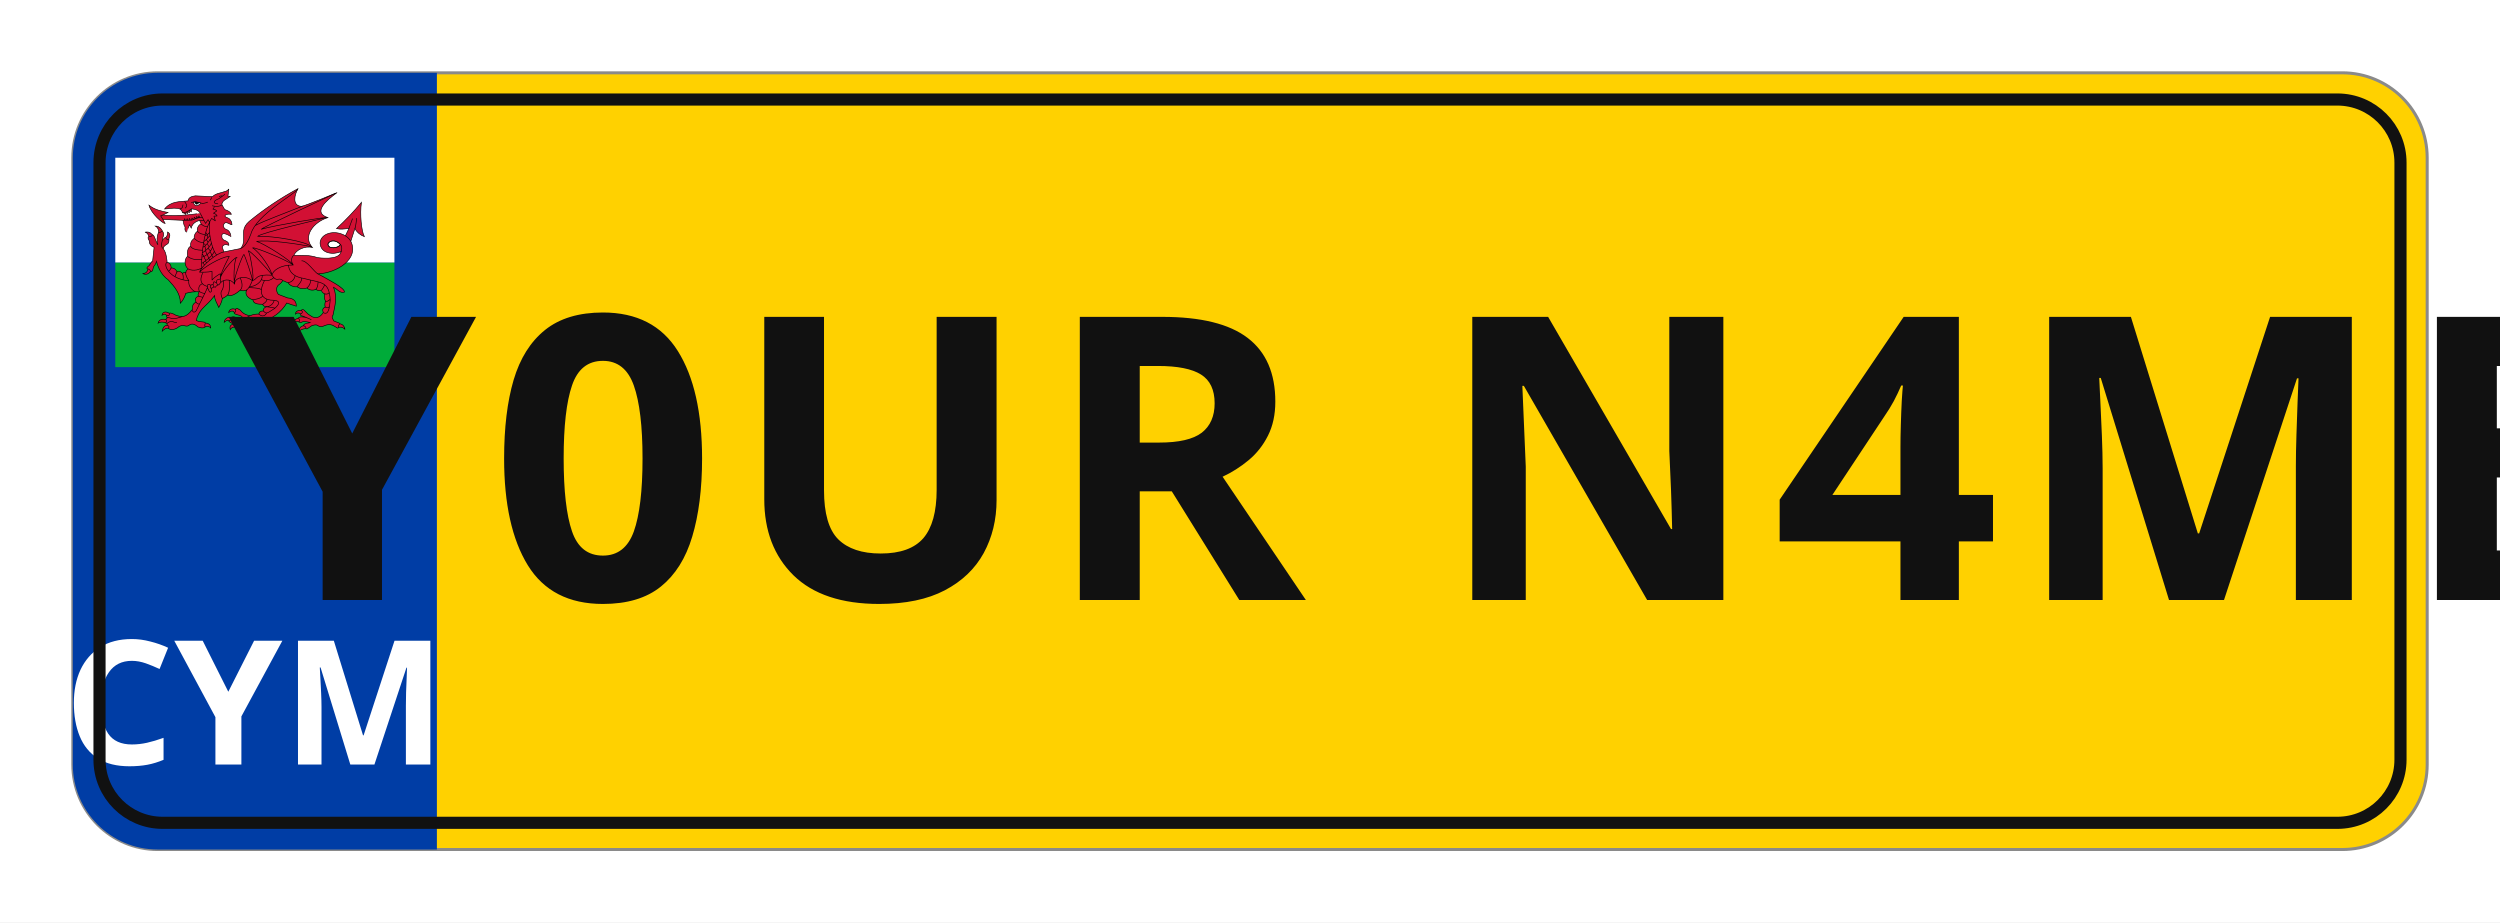
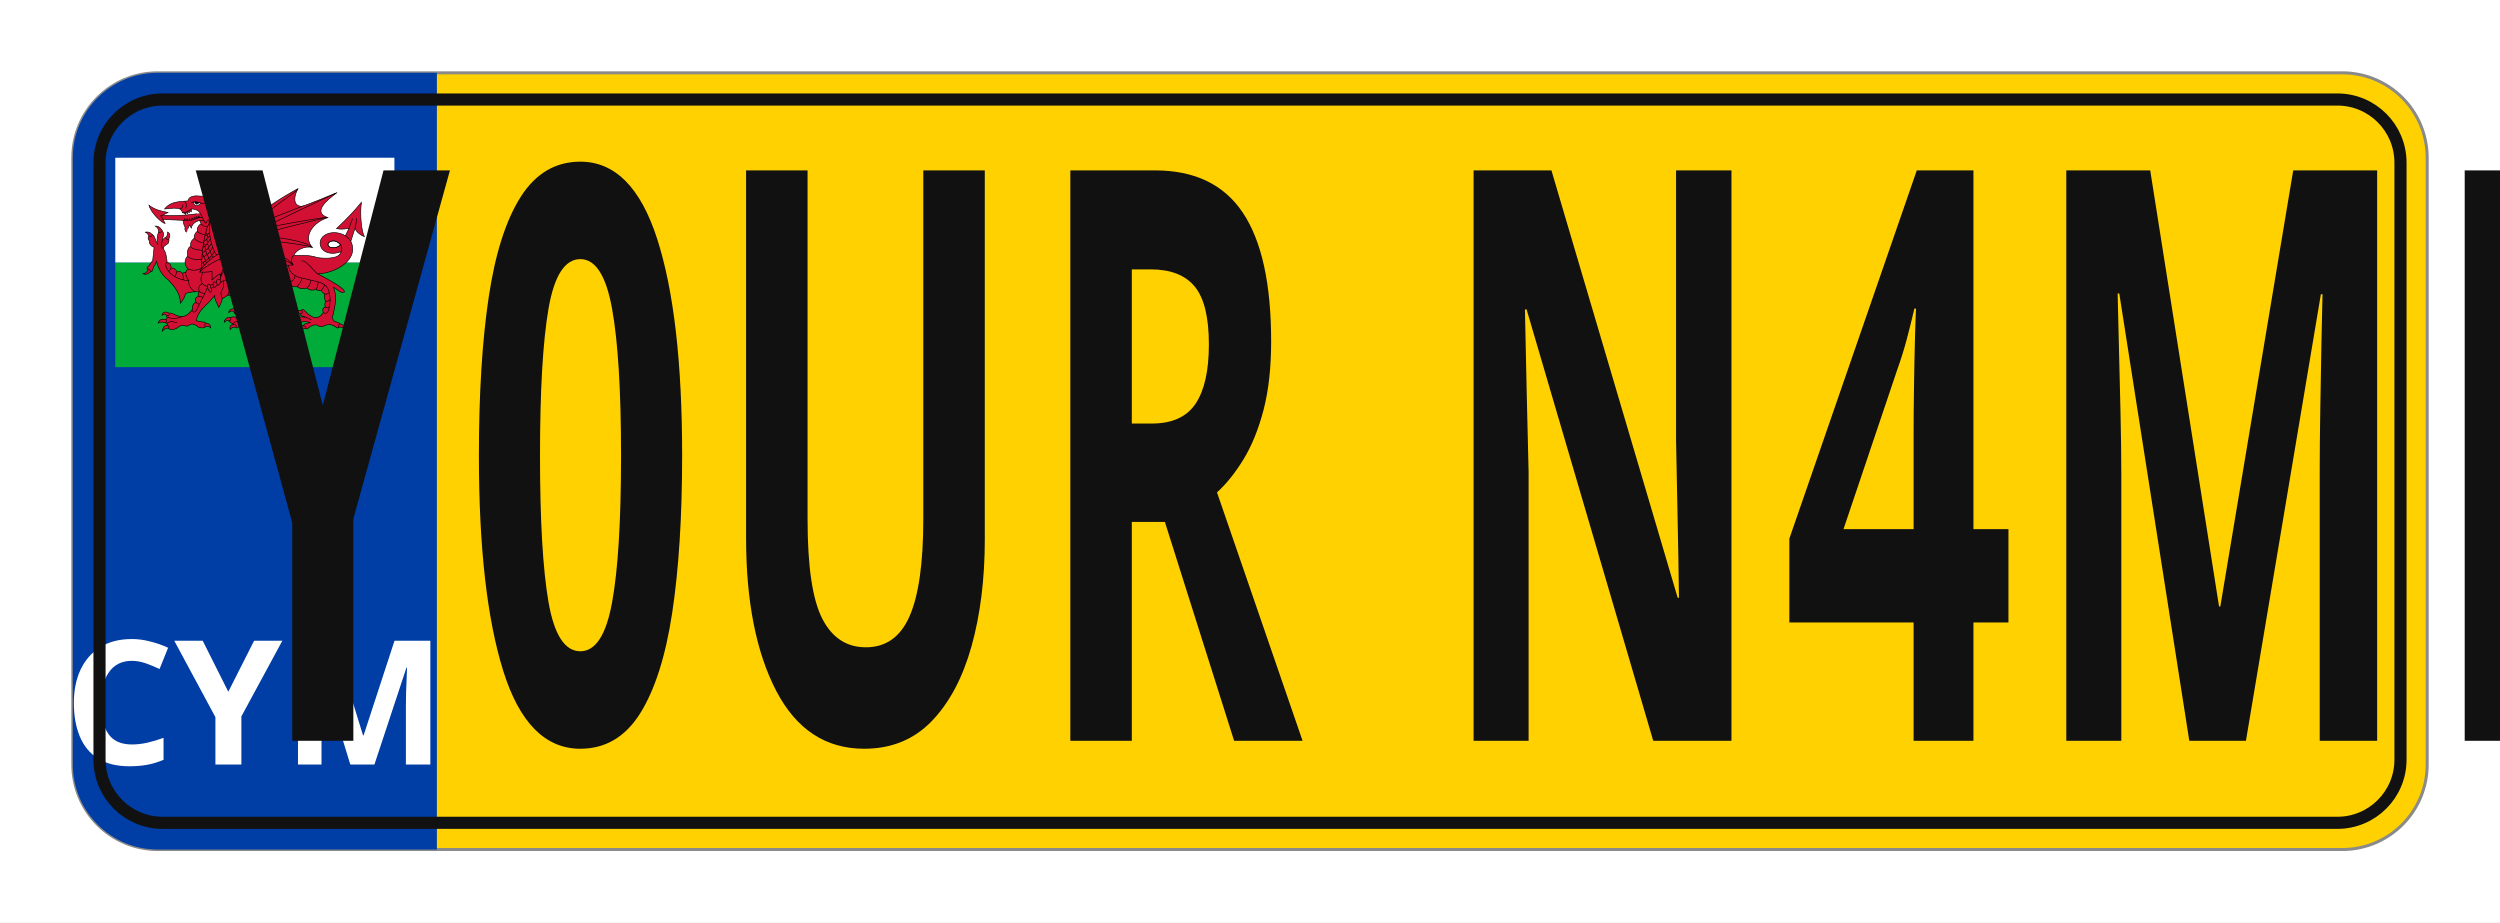
<svg xmlns="http://www.w3.org/2000/svg" width="206mm" height="76mm" viewBox="0 0 206 76">
  <g id="Background">
    <rect width="206.0" height="76.0" fill="#FFFFFF" />
  </g>
  <g id="plate">
    <clipPath id="platec">
      <rect x="6.000" y="6.000" width="194.0" height="64.0" rx="7" />
    </clipPath>
    <rect x="6.000" y="6.000" width="194.0" height="64.0" rx="7" fill="#FFD100" stroke="#8A8A8A" stroke-width="0.25" />
    <g clip-path="url(#platec)">
      <rect x="6.000" y="6.000" width="30.0" height="64.0" fill="#003DA5" />
    </g>
    <svg x="9.500" y="13.000" width="23.000" height="17.250" viewBox="0 0 640 480">
      <path fill="#00ab39" d="M0 240h640v240H0z" />
      <path fill="#fff" d="M0 0h640v240H0z" />
      <g stroke="#000" stroke-width="1.4">
        <path fill="#d21034" d="M419 70.8h-.1zm-.1 0a694 694 0 0 0-111.8 75c-17 14.9-12.2 26.7-12.9 40 .6 9-1.9 17.4-7.4 22.4l-37.8 7.6-3.6-10.4c1.1-5.4 5.5-8 14.9-4.7.7-6.8-4.9-9.6-11.3-12-2.3-1.8-5-3-4.7-9-1-13.5 20.6 1 20.8 1s-.8-13.7-10.7-16.4c-5.4-1.9-7.7-7.6-5.6-11.8 4.3-8.7 12.5.6 18.7 1-.2-5.7-1.8-9.7-6.7-14.2-2.6-1.7-9-2.9-9.2-5.6-.1-3.6 6-5.2 14.5-4.2-1.8-5.1-7.5-8.4-15.3-10.8l-4.6-8.1c-2.2-4-3.2-4.2 1.9-11.8 4.5-3 10.6-7.2 15.2-10.1l-5-.6c.6-5.5.7-7.4 2-16.5-5 6.7-11 5.5-16.6 8.2 0 0-15.6 2.8-20.7 9.5l-39.4-2c-8.4 1.1-15.5 3.5-16.9 11.6-19.1 2-39.1.3-53.7 18.5 10-.4 18.6-2.8 29.8-1.4 0 0 9.5.2 11.4 10.3.2.4 3.3.4 3.3.4l3.6 2.8 1.4-3.8 3.2 2.2 1-4.2 3.2 2.2.2-5 4.2 3v-6.7s15.6 0 20.4 10c.2.1-43.7 8-86.1 4.3l12.2-6c-15.4-3.2-30-6-43.6-16.7 5.1 19.4 31.7 42.1 37.2 42l-5.2-9.4 46 2c1.7 5.1 1 10.8 5 15.3 0 0-2.5 8.4 3.2 11.8.2.4 6.7-17 6.7-17s2 4.7 4 7.8c3-15 19.4-17.5 19.4-17.5l3.4 8c-5.1.8-11.5 11.2-8 17-3.5 0-9.6 10.1-7.7 15.6-2.9 2.9-10 6.7-8.3 18.8-5.6 1.2-9 11.5-7.2 22.5-8.8 8.1-6.6 23 1.2 29.1-3.2 3-5.2 5.1-5.2 8.7-3.1-1.1-6-.2-7.3 1.8-3.8-3.9-9.2-7.2-13-3.6-1-4.6-7-9.6-13.5-9a12 12 0 0 0-9-13s-1.5-22.6-8.3-30c-.7-4 .4-6.8 6-10.2 5.7-3 6.9-5.3 6.4-13.9 2.3-5.7 4-11.5-3-15.4.2 6.8-1.8 10-4.6 13-3.3-.4-4.4 3.4-6.6 5-3.1-4.1 6.5-10.6-.6-19.9-.4-.4-5-12-16.3-11.8 5.3 3.1 7.6 8.4 7.6 13.9a41 41 0 0 0-1.8 29.3c-4.7-7-7.4-20.4-11.3-22.7-3.4-.7-5-8.7-18.3-6.4 5.7 1.5 7.6 5.9 9 9.8-3.4 1.8-1.7 6.6.9 9.9-.5 7.7 4.1 12.2 11 15L85.6 237c-2.7-.3-7 10.4-8.6 10.7-2.7 1.7-7.4 6.2-2 7.5-1.6 5.7-3.1 9.2-11.7 10.4 0 0 9 5.4 16.6-3.8 8-.2 5.4-9.8 9.3-14 0-.3 2.3-1.7 5.5-10.2 1.4 7.6 9.2 30.8 26.7 42.3 15.3 16.4 28 31.9 27.8 53.7a54 54 0 0 0 12.3-22.7 89 89 0 0 1 30.8-3.6c-1.8 3.9-3.9 7.6-1.3 10-7.4 2.6-9 8-6 13.3-7.8 5.3-8.3 8.7-8.4 17.5-14.5 18.5-23.4 17.9-37.7 13-4.6-2.7-12-6.6-15.3-4.5-6.1-4.2-15-4.8-16.5 4.6 4.7-3.9 7.4-3.1 11.1.6-.7 1.9-1.3 3.7 1.4 4.8l-3.6 4c-6.6-1-15.6-1-17.9 8.7 3.4-2.9 11-3.5 17-.8l3.5 1.2.4 4.6s-9-1.4-11.4 13.3c8.4-9 14.4-6.7 14.4-6.7 3.3 4.8 15.3 4.1 24-3.8 12.1-6.8 15.7 3 23.5-3.4 6.5-4.8 14.2-1.6 19.5 4 6.1 2.3 12.5 4.2 17.5 0 0 0 6.2-3.9 12.3 2.4 0-7-5-10.9-11.8-11l-2-2c-6.5-1.4-13.7-.8-19.4-4a58 58 0 0 1 14.1-27c9.3-10 16.2-14.6 28-29.9-.5 8.7 6.1 18.3 9.6 27 0 0 7-11.1 8-20.3.3 0 8.9-4.4 12.5-8.3 7.8 4.9 20.4-3.8 28.6-11 5 2 8.9 1.8 14.7 0-4.7 9.6 2.7 18.5 14.5 22.2 1 8.4 9.6 10.2 22.5 10.2.6 5 8.3 5.7 8.3 5.7-5 2.2-7.4 4.5-7.3 9.6-5 0-8.7 1.3-10 7-6.9.2-13.9.7-19.8 4-6.3-.9-14-3.5-18.9-8.6-2.5-2.1-3.2-5.2-7.6-6.4-2.8-3.3-6.2-2.6-7.3.6-2.9-2.3-13.8-3.3-15.7 7 5.2-3.7 9.7-5.1 13-.5-1.8 3.1 4.2 5 9.4 6.2 3.7.2 10.2 3.6 12.2 9.2a20 20 0 0 1-16.7-2.6 11 11 0 0 0-13-.8c-4.4-2.8-14.7 2.5-15.1 10.9 4.3-4 8.3-6 12.3-3.4-2 .4-1.3.6-1 1.8l10 5.8c-5 1.3-9.6 3.3-7.4 12.5 0 0 4-8 13-5 .2-.3 1.3 2.8 3.9.7 3.9-4.4 12.8-6.4 20.7-7.2 6.3-.7 12.6-2.6 18 1 5-2.5 10.4-4.2 16-.2 6.6 2 11.4 9.8 19.7 6.3 4.2-3 9.3-3 14.5 2.8 0-7.4-5.5-9.9-13.3-11.5l-5.4-3.2c-5-.8-10 .1-15.1-2.3a92 92 0 0 0 57.7-42.4l12.5 4.4c3 .2 3.2 1.2 9.3 3 .2-8.9-3.7-18.1-19.8-19l-21-8c-4.6-4.8-6.6-14.9-.9-20.8 5.6-5 6.6-4.4 10.3-10.5 4.5-.4 8.7 4.2 12.8 4.2 2 5.9 13.4 11 20.6 9.3 4.5 4 13 6.2 22.5 3a18 18 0 0 0 20.5 3c2.2 2.2 6.8 4 12 2.8.5 0 2.8 5.8 8.5 7.9-2.5 2.4-1 13 1.7 16.9a17 17 0 0 0-.9 12.7c-5.8 3.7-7 6.5-4.4 12.8-7.6 12.3-16.7 13.7-25.3 10l-9.3-6-9.8-9.6c-1.7-1.6-5.2-2-5.9 1.4 0 0-12.6-2.8-13.7 7.9 5.3-5.1 12.7-.6 12.7-.4s-1.8 1.4-.4 3.4c.3-.3 9.3 3.3 17.2 6.7 4.3 1.7 5.3 2.2 7.2 3.2l-7.2-3.2a33 33 0 0 0-11-2.9c-4.4-.4-9.2-1-11.4 2.4-4.8 2-12.4 3.7-12 12.7 3.2-5.4 7.7-5.1 13.4-4.6l-.4 1.2c6.2 2.8 5-.8 10.8-1.3a44 44 0 0 1 15.3 2.5c-4.5 1.3-10.7.7-13.6 4-.6 1-2.5.6-1.6 3.2 0 0-9-.2-11.3 12 9-5.7 15.9-5.5 16-5.5l2.9.6 11-7.3c.3 0 10.6-4.6 15.3.6 4.2 2 8.6 2.2 13-.4 8.4-3.7 16.3-4 24 1.2l7.1 4.2 3-2s8-2.2 13.8 4.9c-2.4-12.3-11.2-12.7-11.2-12.7l-2-1.8-12.4-4.9c-1.9-4.5-6.4-8-1.9-13.4 4.7-23.1 10.2-40.4 1.2-63.8 8.4 3.6 14.7 14.8 25.2 10.9 0-9.4-34.6-27.3-61-41.6C508 264 560 232.1 540 191.5l9.4-29.4c4.5 9 13.5 15.8 21.6 18.7-6.7-12.7-10.5-51.6-6.7-78.4a627 627 0 0 1-57.1 60c10 2.4 18.9.7 28.6-.5l-8.2 17c-26.6-15.7-57.8-4-58 16.8.9 24.2 30.8 27.7 48.1 19.2-3.4 22.1-54.2 14-54.2 14-18-6.2-35.1-5.2-54-5 3.9-12.1 25.7-22.9 42.4-18.1-23.3-26.2 3.3-58.7 35.4-68.6-35-11.6-4.9-38.3 21.3-57.4 0 0-75.3 31.7-82.2 31.6-21.4-1.6-15.6-27-7.4-40.6zm-236.4 30.4q2.8 0 5.5.6c3.4.9 7.5 1.3 7.5 2.4-1.6 2.6-5.5 5.7-9.3 5.6s-6-2.5-7.2-8.2q.8-.4 3.5-.4zm317 89.4c5 0 10.9 2 16.6 8.2-2.7 8-26.8 12-28.4.2-.5-3.6 4.6-8.3 11.8-8.4z" />
        <path fill="none" stroke-linejoin="round" d="m207.4 171.2 3.7 5.3m-.2.1s0 7.2 1.5 7.3m-3.3 3.9 3.8 6.3m-10.5 1.6c.2 0 4.7 5.2 4.7 5.2m3.9-4c0 .2 4.2 8.1 4.5 8.1m-10-2.6s1.4 9.6 2.7 9.3m-9 8.3 4.2 6.5m3.7-13.3s2.3 9.1 4.1 8.3m1.9-13.8c.1.2 4.3 6.1 5.4 5.3m-1 2.3 4 8m-10.6-1.8 3.3 9.4m-11-4.6s3 10.1 5.7 8.5m-6.8 5s.2 5.3 2.8 5.6m1.8-8.3c0 .2 2.7 3.8 2.7 3.8m5-10.1 2.1 3.5m4.9-10 3.3 4.1M206 176.7c.1 4.5 7.2-1.6 10-5.4m-13 21s7.7-5.5 13.7-13.8m-16.3 26.9c5.5-1.5 15.6-13.7 17.6-20.2m-18.7 32.3c1.5.7 20.3-13 20.8-22.9M198.8 228c0-.1 17.2-4.4 24.3-23.3M198 242.3s27.5-16.5 29-28.6M412.4 270s-1.8 14.2-16 16.4m20.5 9c.1-.2 13.6-15 10.1-19.5m21.1 5.2s-.2 10.3-8.6 17.4m25.4-14.4s.3 12.4-5 17.4m20.4-10s-6 11.7-8.1 12.9m7.9 7.8s7.8 2 10.3-3.2m-8.3 20.1s7.2 1.3 10.6-5.6m-11.4 18.7s5.9 5 9.9-1.6m-94-94.4s-.7 25.3 34.8 30.4c39.7 11 58.5 5.2 60.8 49.7-1.5 17-3.6 36-16 28.7m-117.4-85.5s5.7 10.1 12.5 9.4c9-2.6 12.3 2.9 12.3 2.9m-49-2.2s15 7.3 27.7-4.5m-26-6c1.3 17.5-20.1 27.5-28.6 25.8m29.6 41c.1 0 11.6-6.8 9.3-11.6m-32.1 1.5c.3-.4 19.3-2.2 22.8-9m-31.6-19s26.9.2 28.7 5.1m7-21s-26.2 44.9 22.2 44.9m-50-45.5s-5.6 16.7-13.6 22.4m-14.2-28.2s9.7 18.8 0 28.1M261 280.8c.1.3 3.1 26.7-3.5 34.2m-9.2-33.4s1 16.8-4 22.8 1.2 18.4 1.2 18.4m-60.5 8s3.6 6.3 8.5 4.1m-2.5-17.8s8 3.5 10.7 2.2m-2-30.4s-11.8 3.3-7.3 17.3c6.8 5.5 13.4 4.6 13.4 4.6m-29.4 37.4c-.1 0 1.4 11 9 2.7 5.3-11.2 22-42.6 25.9-53.4m7.8-5.1s-8.1-6.3-7.8 2.5c-.2 5.5 2.5 6.8 2.5 6.8.3 4 3.8 9.6 6.6 4.5 1.2-5-.8-7.2-.8-7.2m4.7-9c-7.3-.4-11.3 15.7 2.8 5.6m4.8-11s-1.8 2.5-4.7-.2c-1.5-2.6-6.8 12 2.5 12.5 1.7-4.3 6.8-5.5 6.8-5.5m4.4-13.8s-4.2 2-5.7 1.7c-5 1.1-4 12.8 2.3 12.1 2.2-2.5 4.5-6 4.5-6m-40.3-23c-.2 0-16.5 25.7 9.1 32.5m198-71s-10 8.4-.7 22c-31-.5-47.5 13.8-48.8 23.4-39.4-2.8-32.2 8.8-45 12.6-17.1-14.3-42.2-6.3-40.6 8-11.4-16.1-29-8.3-31.2-4.3s-1.3-19.8-1.3-19.8-11.5 5.2-19.4 14.6v-19.9c-9.6 2-18.9 2-28.8 1.8m-25.9-7.3s14.3 8 32-2.8M166 226.3s11 10 32 6.8m-25-29.7s2.4 8.1 26.3 8.6M181 184.6s9 11 21.2 9.3m-13.5-25s3.5 6 16.8 7m-9-24.5s7 7.6 15 6.3M238 89.3s3.1-3 8.3-1.5m-10.5 17.8s-9.6-.3-9-4c.8-4.4 10.2-7.5 10.2-7.5s12.5-8 14.4-10.8m-56.6 44 12.2 23.3 5.8-8.8 3 6 5-8.7 8.6 5.5-3.2-10.7 7.2-.5s-2-5.1-8.4-6.2c1.7-1.3 7.7-5.3 7.7-5.3s-3.4-4-8.8-4.1c1.8-1.9 4.2-6.5 4-6.5l-5.3-1.2s12.2 4 21.6-1.6M221 89.7c.1.1-.7 4.8-3.3 7.5m-43.7 5.3s7.5-2 13.1-.9 13.1 3.2 13.1 3.2 9-1.2 11.9-3.3m-56.8 6s-1 3.6-1.4 6c0 1.7-5.5 4-5.5 4m10.3-17.4s4.8 6 5 9.5c.1 3.4-3.6 6-3.6 6M109 141l-5-8 4.5-1.6m90.5 121c-4-5.2 3-84.2 17.7-104.8-5.1 37.2 12 75.2 16.3 75m-79-97s6.8 2.5 20.7-8.6m18.9 26.8 10 .1m300.3-62s-166.7 77.8-169.1 82c28.1-8.6 147.5-28.5 150.4-26.8-7 1.7-151.9 35-158.7 43 36.2-1.2 111.9 11.6 123.8 24C424.5 198.3 347.6 187 324 192c17.2 4.1 83.2 46.8 83.2 53.6-10-9.5-89.3-42.2-92.4-39 18.2 10.9 43.9 51.4 43.9 61.3-5.3-8.4-51.2-57.7-53.9-54.5 4.9 6.7 14.5 64.9 9.6 67.6 0-7-17.8-58-19.3-59.4-3.6 1-26.3 62-21.8 67.8-3-20.4.5-63 6-61.3-10 1.5-41.7 43.4-38.3 50 1-10.5 2.4-17.4 20.4-52.1-20 1.2-61.2 27.1-68.2 36.4 5.6-16.5 40.5-44.4 55.8-46.4m72-60.7c17.6-9.8 72-29.7 108.4-44.4m-142.6 97s12-.2 24-32.8c11.8-44.6 105.7-94.3 107.6-103.6M128 252.8s-2.8 6-6.2 7.6m19.7 1.4s-3.7 7.2-4.6 10.6m17.5-7s3 9.8.5 14.4m-36.4-40.1c-9.4 5.3 5.4 39 50.1 42.2m-7.2-18.2s-1.2 6 7.2 18c-2.4 13.4 10.2 23.9 15.2 25.6m-26-164.2 1.4-3.6 1.5 4 2.5-.1 1.6-4 1.4 4h2.4l1.5-4.4 2.3 4.2h2l1.5-5 3 3.6 1.2-.4 1-5.2 3.1 3.6 1-.5 1.4-5 2.5 3.7 1.3-.4 1.2-4.3 2.4 4m-39 6.2 18.8-.3c6 0 15.8-8.3 26.7-5.7m-84.9 46s3.1 6.8 7.4 3m-14.6 1.5s-6 16.2 1.2 20m-9.8-37.8s0 3.8 8-2m-32.5 86.7s6.3 2 5.3 6.7m-3-80.8s4 1.9 7.8-4m34.2 189.7c6.1-.4 7.5 2.4 13 2.4 6.6.2 12.9-2.4 21-4.7m53.1 15c-.2 0-3 5.8-.5 8.7m-87.5-8.2s9.8-8 15-3.1c4.9 1.7 7.6 1.4 7.6 1.4m-17.5-21.3s2.4 6.2-5.6 5.3m-2.4 9s5.1 3.2-.7 7.5m3.8 5.8s7 1 2.9 6.7M346 341.6s19 2 20 3.4c2.2-2.3 19.2-16.2-1.7-18.1a19 19 0 0 1-18.3 14.7zm-6.8 9.5c7.1 5.7 4.2 9.1 26.6-5.9m-36.8 13s10.5 11.4 18.2-2.4m-38.3 6.5-14.3 7.5M269 380.3s8.7-7.4 12.7-3.5 21.3-3.4 21.3-3.4M275.5 348s3 6-2.8 6.7m-8.5 11.9s3 5.6-2.8 7m9.5 8.1s9 .5 5.8 7.3m78.4-8.5s-5 4.2-1.3 9m73-39s5.7 2.8-1.1 7.5m-5.7 9.9s4.3 4.5 1.4 8.2m10.6 9s5.9 1.7 5.2 6.6m77.8-11s-5 3.7-2.3 8.4M427 236.3c11.8-1.4 28.8 25 37.5 30.1m51.9-67.4s6 5.3.7 18m10.4-38.2c1.7 1.3 8.1 4.8 12.4 12.8m4.1-52.2-8.3 22.5m17.6-23.6s-1.6 20-4 24M516 198.8c-2.7 8-26.8 12-28.4.2-.9-6 14.2-15.3 28.4-.2z" />
        <path stroke-linejoin="round" d="m182.3 101.3 9.3 1.7s-6.5 8.8-9.3-1.7z" />
      </g>
    </svg>
    <text x="21.000" y="63.000" font-family="Barlow Condensed" font-weight="700" font-size="14.286" fill="#FFFFFF" text-anchor="middle">CYM</text>
-     <text id="Plate text" data-field="Your plate text" x="117.500" y="49.435" font-family="Barlow Condensed" font-weight="700" font-size="32.671" letter-spacing="1.143" fill="#111111" text-anchor="middle" xml:space="preserve">Y0UR N4ME</text>
+     <text id="Plate text" data-field="Your plate text" font-family="Barlow Condensed" font-weight="700" font-size="65.829" letter-spacing="2.304" fill="#111111" text-anchor="middle" xml:space="preserve" transform="translate(117.500 61.040) scale(0.5099 1)" x="0" y="0">Y0UR N4ME</text>
    <rect x="8.200" y="8.200" width="189.600" height="59.600" rx="5.2" fill="none" stroke="#111111" stroke-width="1.0" />
  </g>
  <g id="Guides" style="display:none" fill="none" stroke-width="0.2">
    <rect x="3.0" y="3.0" width="200.0" height="70.0" stroke="#00AEEF" stroke-dasharray="2,1" />
    <rect x="6.0" y="6.0" width="194.0" height="64.0" stroke="#EC008C" stroke-dasharray="1,1" />
  </g>
</svg>
